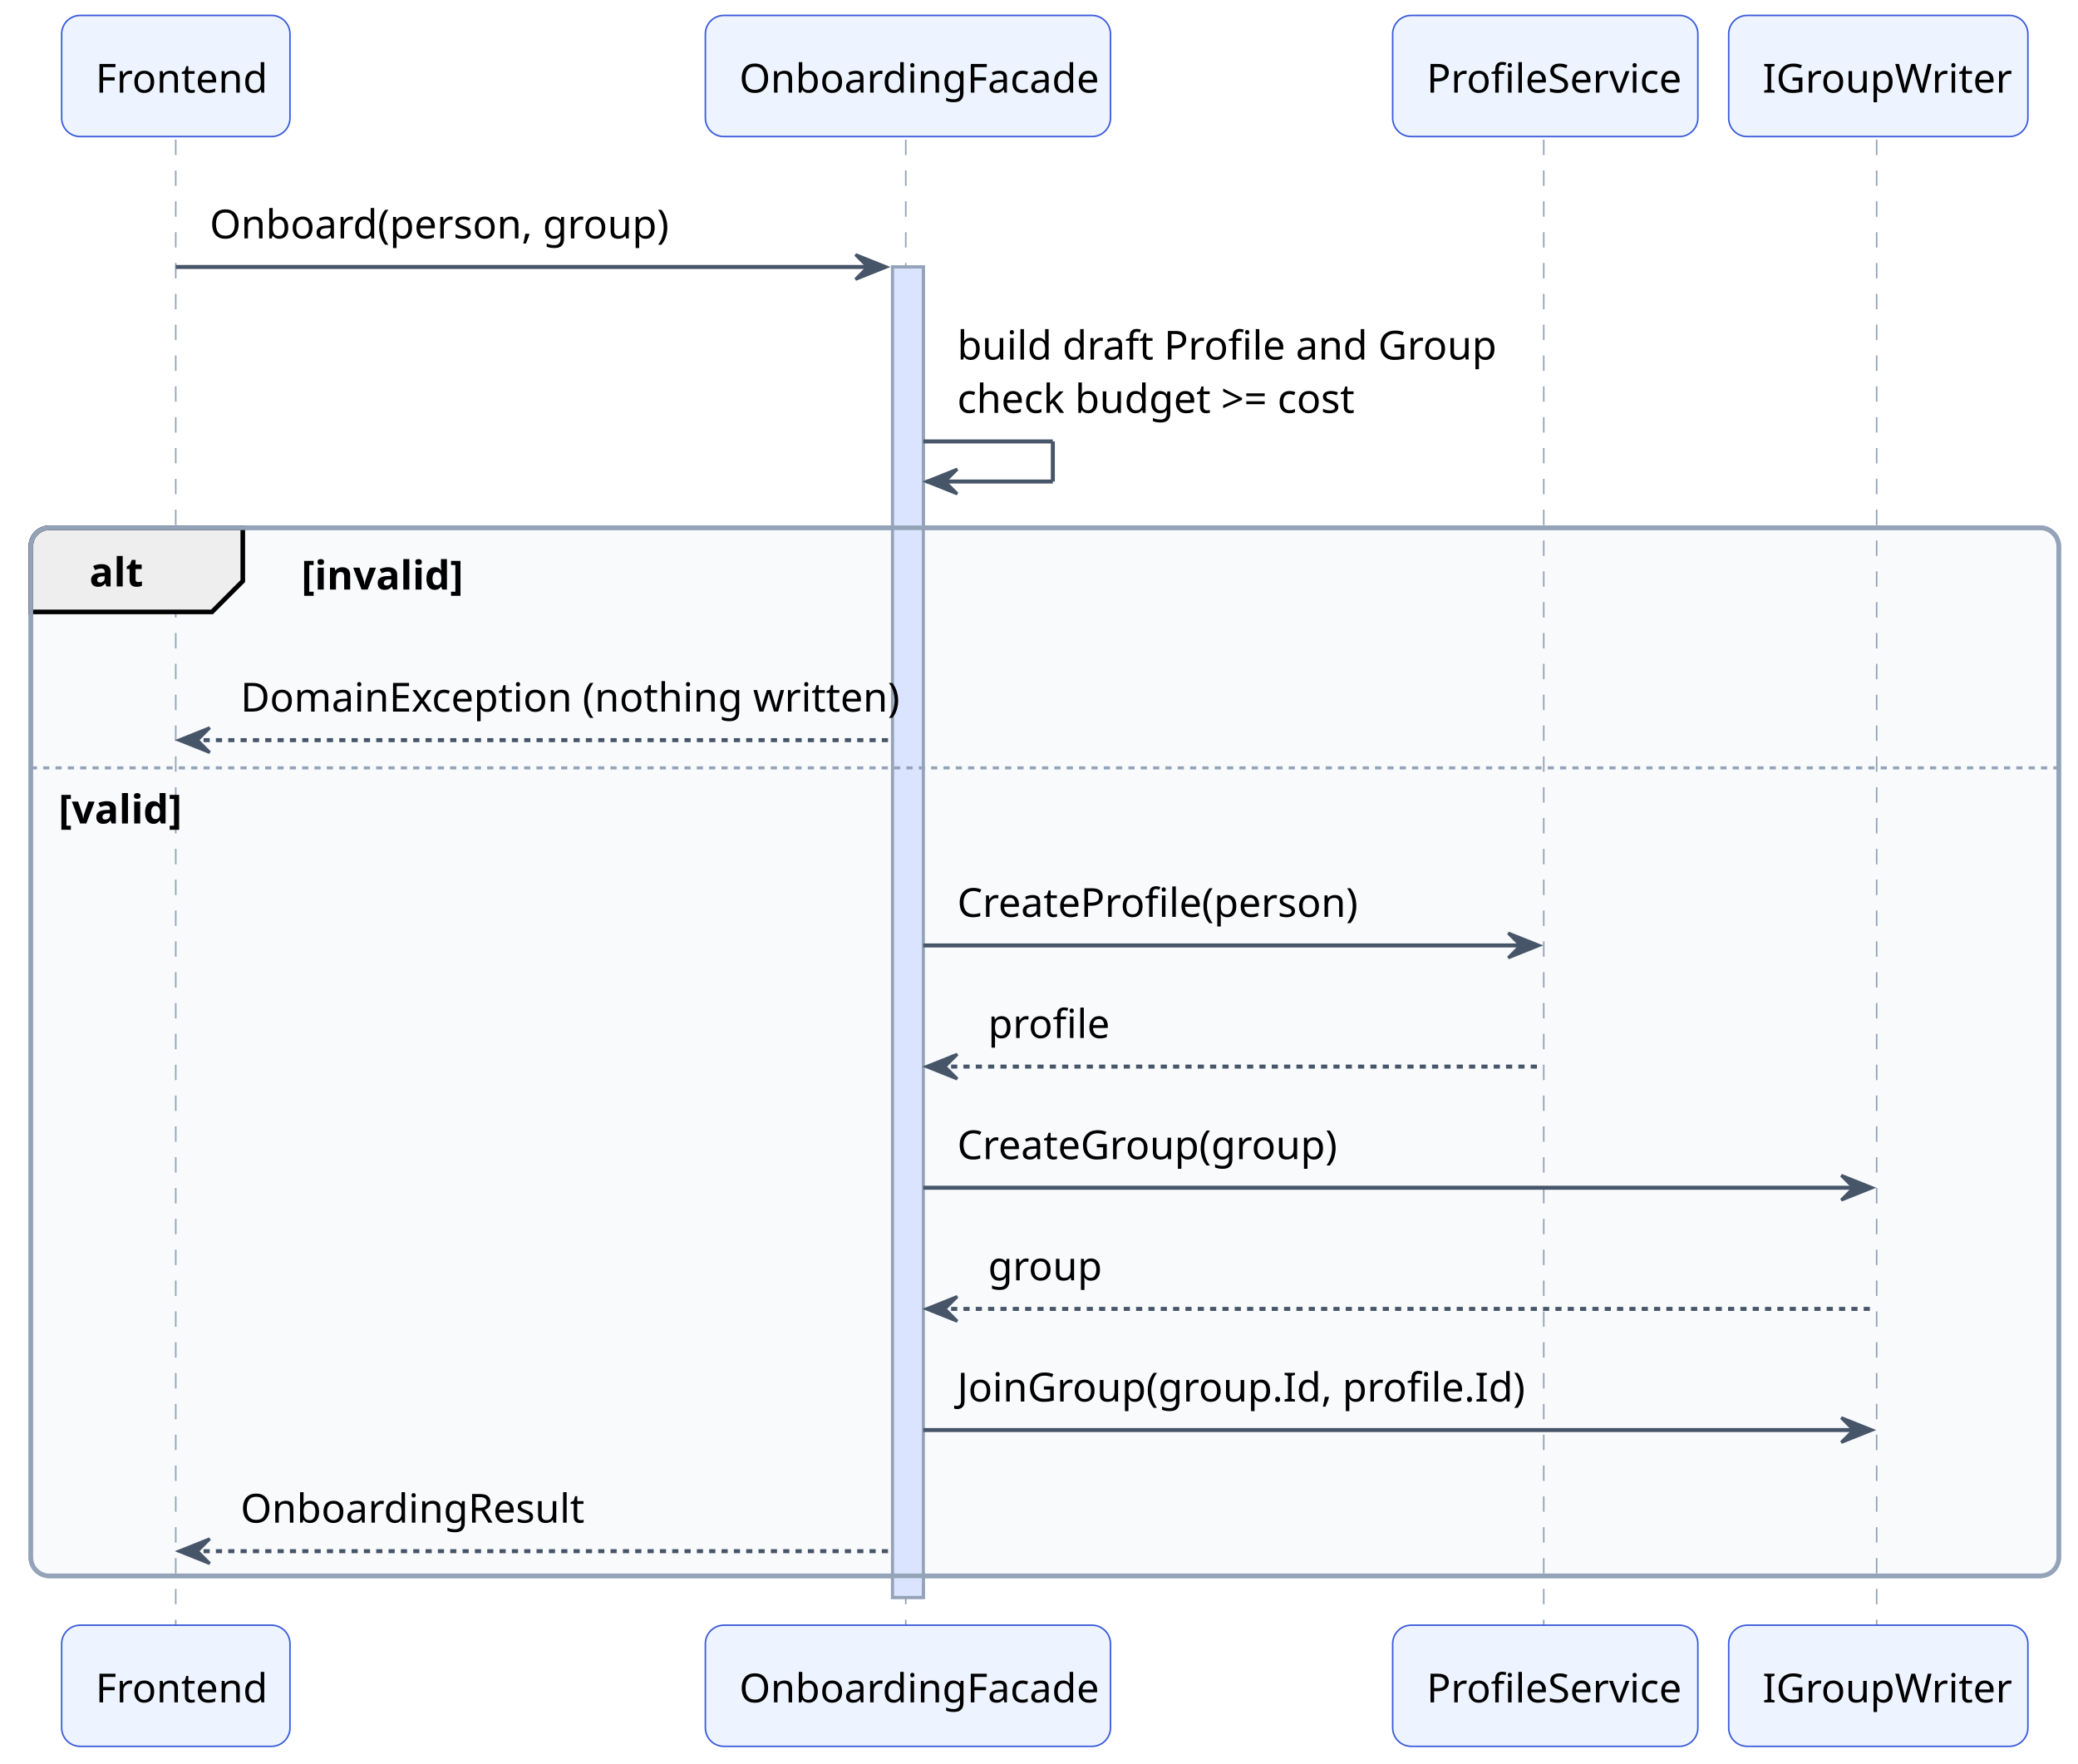
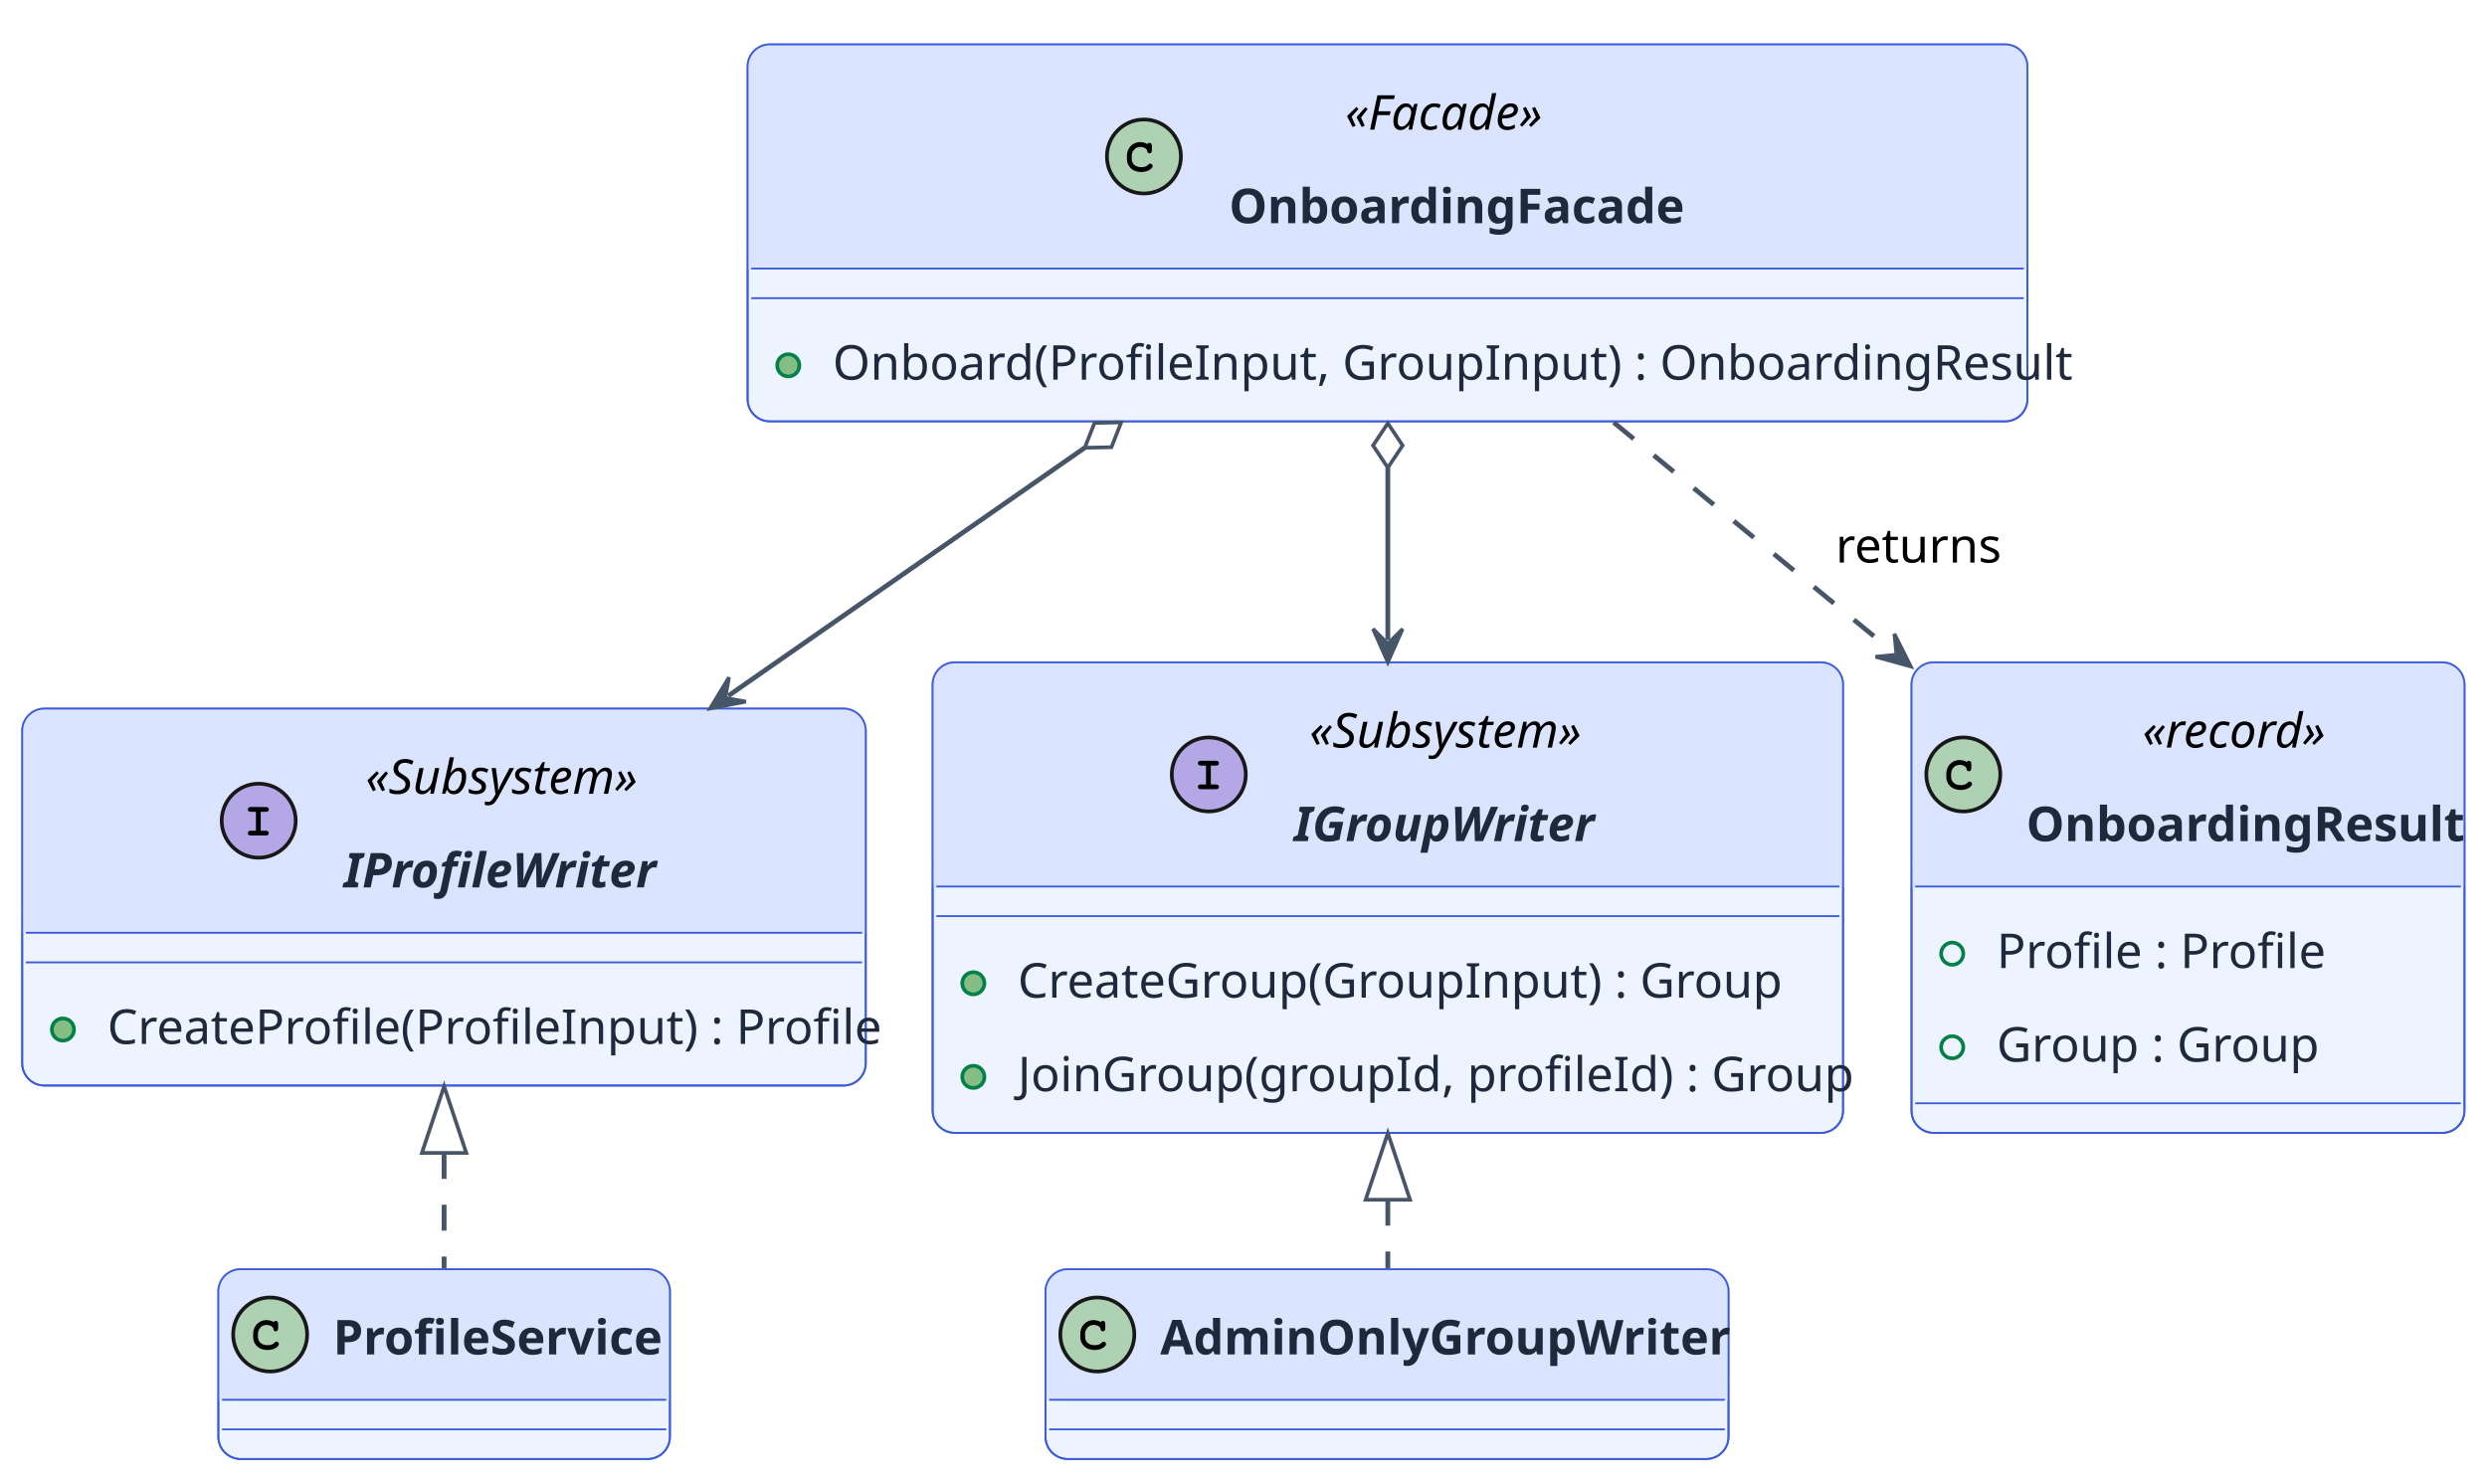
- <svg xmlns="http://www.w3.org/2000/svg" contentStyleType="text/css" height="572px" preserveAspectRatio="none" style="width:674px;height:572px;background:#FFFFFF;" version="1.1" viewBox="0 0 674 572" width="674px" zoomAndPan="magnify">
+ <svg xmlns="http://www.w3.org/2000/svg" contentStyleType="text/css" height="401px" preserveAspectRatio="none" style="width:672px;height:401px;background:#FFFFFF;" version="1.1" viewBox="0 0 672 401" width="672px" zoomAndPan="magnify">
  <defs />
  <g>
-     <rect fill="#DBE4FF" height="431.492" style="stroke:#94A3B8;stroke-width:1.0;" width="10" x="289.488" y="86.582" />
-     <rect fill="#F8FAFC" height="339.91" rx="6" ry="6" style="stroke:#94A3B8;stroke-width:1.5;" width="657.75" x="10" y="171.164" />
-     <path d="M10,248.037 L667.75,248.037 L667.75,505.074 A6,6 0 0 1 661.75,511.074 L16,511.074 A6,6 0 0 1 10,505.074 L10,248.037 " fill="#F8FAFC" style="stroke:none;stroke-width:1.0;" />
-     <line style="stroke:#94A3B8;stroke-width:0.5;stroke-dasharray:5.0,5.0;" x1="57" x2="57" y1="45.291" y2="528.074" />
-     <line style="stroke:#94A3B8;stroke-width:0.5;stroke-dasharray:5.0,5.0;" x1="293.787" x2="293.787" y1="45.291" y2="528.074" />
-     <line style="stroke:#94A3B8;stroke-width:0.5;stroke-dasharray:5.0,5.0;" x1="500.717" x2="500.717" y1="45.291" y2="528.074" />
-     <line style="stroke:#94A3B8;stroke-width:0.5;stroke-dasharray:5.0,5.0;" x1="608.701" x2="608.701" y1="45.291" y2="528.074" />
-     <rect fill="#EEF4FF" height="39.291" rx="6" ry="6" style="stroke:#3B5BDB;stroke-width:0.5;" width="74.057" x="20" y="5" />
-     <text fill="#000000" font-family="Segoe UI" font-size="13" lengthAdjust="spacing" textLength="52.057" x="31" y="30.028">Frontend</text>
-     <rect fill="#EEF4FF" height="39.291" rx="6" ry="6" style="stroke:#3B5BDB;stroke-width:0.5;" width="74.057" x="20" y="527.074" />
-     <text fill="#000000" font-family="Segoe UI" font-size="13" lengthAdjust="spacing" textLength="52.057" x="31" y="552.102">Frontend</text>
-     <rect fill="#EEF4FF" height="39.291" rx="6" ry="6" style="stroke:#3B5BDB;stroke-width:0.5;" width="131.402" x="228.787" y="5" />
-     <text fill="#000000" font-family="Segoe UI" font-size="13" lengthAdjust="spacing" textLength="109.402" x="239.787" y="30.028">OnboardingFacade</text>
-     <rect fill="#EEF4FF" height="39.291" rx="6" ry="6" style="stroke:#3B5BDB;stroke-width:0.5;" width="131.402" x="228.787" y="527.074" />
-     <text fill="#000000" font-family="Segoe UI" font-size="13" lengthAdjust="spacing" textLength="109.402" x="239.787" y="552.102">OnboardingFacade</text>
-     <rect fill="#EEF4FF" height="39.291" rx="6" ry="6" style="stroke:#3B5BDB;stroke-width:0.5;" width="98.984" x="451.717" y="5" />
-     <text fill="#000000" font-family="Segoe UI" font-size="13" lengthAdjust="spacing" textLength="76.984" x="462.717" y="30.028">ProfileService</text>
-     <rect fill="#EEF4FF" height="39.291" rx="6" ry="6" style="stroke:#3B5BDB;stroke-width:0.5;" width="98.984" x="451.717" y="527.074" />
-     <text fill="#000000" font-family="Segoe UI" font-size="13" lengthAdjust="spacing" textLength="76.984" x="462.717" y="552.102">ProfileService</text>
-     <rect fill="#EEF4FF" height="39.291" rx="6" ry="6" style="stroke:#3B5BDB;stroke-width:0.5;" width="97.048" x="560.701" y="5" />
-     <text fill="#000000" font-family="Segoe UI" font-size="13" lengthAdjust="spacing" textLength="75.048" x="571.701" y="30.028">IGroupWriter</text>
-     <rect fill="#EEF4FF" height="39.291" rx="6" ry="6" style="stroke:#3B5BDB;stroke-width:0.5;" width="97.048" x="560.701" y="527.074" />
-     <text fill="#000000" font-family="Segoe UI" font-size="13" lengthAdjust="spacing" textLength="75.048" x="571.701" y="552.102">IGroupWriter</text>
-     <rect fill="#DBE4FF" height="431.492" style="stroke:#94A3B8;stroke-width:1.0;" width="10" x="289.488" y="86.582" />
-     <polygon fill="#475569" points="277.488,82.582,287.488,86.582,277.488,90.582,281.488,86.582" style="stroke:#475569;stroke-width:1.0;" />
-     <line style="stroke:#475569;stroke-width:1.3;" x1="57.029" x2="283.488" y1="86.582" y2="86.582" />
-     <text fill="#000000" font-family="Segoe UI" font-size="13" lengthAdjust="spacing" textLength="139.674" x="68.029" y="77.319">Onboard(person, group)</text>
-     <line style="stroke:#475569;stroke-width:1.3;" x1="299.488" x2="341.488" y1="143.164" y2="143.164" />
-     <line style="stroke:#475569;stroke-width:1.3;" x1="341.488" x2="341.488" y1="143.164" y2="156.164" />
-     <line style="stroke:#475569;stroke-width:1.3;" x1="300.488" x2="341.488" y1="156.164" y2="156.164" />
-     <polygon fill="#475569" points="310.488,152.164,300.488,156.164,310.488,160.164,306.488,156.164" style="stroke:#475569;stroke-width:1.0;" />
-     <text fill="#000000" font-family="Segoe UI" font-size="13" lengthAdjust="spacing" textLength="164.722" x="310.488" y="116.61">build draft Profile and Group</text>
-     <text fill="#000000" font-family="Segoe UI" font-size="13" lengthAdjust="spacing" textLength="126.153" x="310.488" y="133.901">check budget &gt;= cost</text>
-     <path d="M16,171.164 L78.749,171.164 L78.749,188.455 L68.749,198.455 L10,198.455 L10,177.164 A6,6 0 0 1 16,171.164 " fill="#EEEEEE" style="stroke:#000000;stroke-width:1.5;" />
-     <rect fill="none" height="339.91" rx="6" ry="6" style="stroke:#94A3B8;stroke-width:1.5;" width="657.75" x="10" y="171.164" />
-     <text fill="#000000" font-family="Segoe UI" font-size="13" font-weight="bold" lengthAdjust="spacing" textLength="15.748" x="29" y="190.192">alt</text>
-     <text fill="#000000" font-family="Segoe UI" font-size="13" font-weight="bold" lengthAdjust="spacing" textLength="50.635" x="97.749" y="191.192">[invalid]</text>
-     <polygon fill="#475569" points="68.029,236.037,58.029,240.037,68.029,244.037,64.029,240.037" style="stroke:#475569;stroke-width:1.0;" />
-     <line style="stroke:#475569;stroke-width:1.3;stroke-dasharray:2.0,2.0;" x1="62.029" x2="288.488" y1="240.037" y2="240.037" />
-     <text fill="#000000" font-family="Segoe UI" font-size="13" lengthAdjust="spacing" textLength="200.459" x="78.029" y="230.774">DomainException (nothing written)</text>
-     <line style="stroke:#94A3B8;stroke-width:1.0;stroke-dasharray:2.0,2.0;" x1="10" x2="667.75" y1="249.037" y2="249.037" />
-     <text fill="#000000" font-family="Segoe UI" font-size="13" font-weight="bold" lengthAdjust="spacing" textLength="39.076" x="19" y="267.065">[valid]</text>
-     <polygon fill="#475569" points="489.209,302.619,499.209,306.619,489.209,310.619,493.209,306.619" style="stroke:#475569;stroke-width:1.0;" />
-     <line style="stroke:#475569;stroke-width:1.3;" x1="299.488" x2="495.209" y1="306.619" y2="306.619" />
-     <text fill="#000000" font-family="Segoe UI" font-size="13" lengthAdjust="spacing" textLength="121.062" x="310.488" y="297.356">CreateProfile(person)</text>
-     <polygon fill="#475569" points="310.488,341.91,300.488,345.91,310.488,349.91,306.488,345.91" style="stroke:#475569;stroke-width:1.0;" />
-     <line style="stroke:#475569;stroke-width:1.3;stroke-dasharray:2.0,2.0;" x1="304.488" x2="500.209" y1="345.91" y2="345.91" />
-     <text fill="#000000" font-family="Segoe UI" font-size="13" lengthAdjust="spacing" textLength="36.943" x="320.488" y="336.647">profile</text>
-     <polygon fill="#475569" points="597.226,381.201,607.226,385.201,597.226,389.201,601.226,385.201" style="stroke:#475569;stroke-width:1.0;" />
-     <line style="stroke:#475569;stroke-width:1.3;" x1="299.488" x2="603.226" y1="385.201" y2="385.201" />
-     <text fill="#000000" font-family="Segoe UI" font-size="13" lengthAdjust="spacing" textLength="115.876" x="310.488" y="375.938">CreateGroup(group)</text>
-     <polygon fill="#475569" points="310.488,420.492,300.488,424.492,310.488,428.492,306.488,424.492" style="stroke:#475569;stroke-width:1.0;" />
-     <line style="stroke:#475569;stroke-width:1.3;stroke-dasharray:2.0,2.0;" x1="304.488" x2="608.226" y1="424.492" y2="424.492" />
-     <text fill="#000000" font-family="Segoe UI" font-size="13" lengthAdjust="spacing" textLength="34.791" x="320.488" y="415.229">group</text>
-     <polygon fill="#475569" points="597.226,459.783,607.226,463.783,597.226,467.783,601.226,463.783" style="stroke:#475569;stroke-width:1.0;" />
-     <line style="stroke:#475569;stroke-width:1.3;" x1="299.488" x2="603.226" y1="463.783" y2="463.783" />
-     <text fill="#000000" font-family="Segoe UI" font-size="13" lengthAdjust="spacing" textLength="172.644" x="310.488" y="454.521">JoinGroup(group.Id, profile.Id)</text>
-     <polygon fill="#475569" points="68.029,499.074,58.029,503.074,68.029,507.074,64.029,503.074" style="stroke:#475569;stroke-width:1.0;" />
-     <line style="stroke:#475569;stroke-width:1.3;stroke-dasharray:2.0,2.0;" x1="62.029" x2="288.488" y1="503.074" y2="503.074" />
-     <text fill="#000000" font-family="Segoe UI" font-size="13" lengthAdjust="spacing" textLength="104.368" x="78.029" y="493.812">OnboardingResult</text>
+     <g id="elem_OnboardingFacade">
+       <rect codeLine="143" fill="#EEF4FF" height="101.873" id="OnboardingFacade" rx="6" ry="6" style="stroke:#3B5BDB;stroke-width:0.5;" width="345.819" x="202" y="12" />
+       <rect fill="#DBE4FF" height="60.582" rx="6" ry="6" style="stroke:#DBE4FF;stroke-width:0.5;" width="345.819" x="202" y="12" />
+       <rect fill="#DBE4FF" height="6" style="stroke:#DBE4FF;stroke-width:0.5;" width="345.819" x="202" y="66.582" />
+       <rect codeLine="143" fill="none" height="101.873" id="OnboardingFacade" rx="6" ry="6" style="stroke:#3B5BDB;stroke-width:0.5;" width="345.819" x="202" y="12" />
+       <ellipse cx="309.095" cy="42.291" fill="#ADD1B2" rx="10" ry="10" style="stroke:#181818;stroke-width:1.0;" />
+       <path d="M310.033,38.932 Q310.158,38.76 310.298,38.682 Q310.439,38.603 310.611,38.603 Q310.892,38.603 311.064,38.807 Q311.251,38.994 311.251,39.463 L311.251,40.572 Q311.251,41.041 311.064,41.244 Q310.892,41.432 310.611,41.432 Q310.345,41.432 310.189,41.291 Q310.033,41.15 309.954,40.744 Q309.908,40.478 309.783,40.338 Q309.517,40.041 309.048,39.869 Q308.579,39.697 308.111,39.697 Q307.533,39.697 307.033,39.963 Q306.548,40.213 306.173,40.791 Q305.798,41.353 305.798,42.135 L305.798,42.978 Q305.798,43.916 306.486,44.557 Q307.173,45.182 308.376,45.182 Q309.111,45.182 309.611,44.978 Q309.892,44.869 310.22,44.525 Q310.423,44.322 310.533,44.275 Q310.658,44.213 310.798,44.213 Q311.064,44.213 311.251,44.416 Q311.454,44.603 311.454,44.869 Q311.454,45.135 311.189,45.447 Q310.798,45.885 310.189,46.135 Q309.376,46.478 308.392,46.478 Q307.236,46.478 306.298,46.01 Q305.548,45.619 305.017,44.807 Q304.501,43.978 304.501,43.01 L304.501,42.119 Q304.501,41.103 304.97,40.228 Q305.454,39.353 306.283,38.885 Q307.126,38.4 308.064,38.4 Q308.626,38.4 309.111,38.541 Q309.611,38.666 310.033,38.932 Z " fill="#000000" />
+       <text fill="#000000" font-family="Segoe UI" font-size="13" font-style="italic" lengthAdjust="spacing" textLength="52.857" x="363.481" y="35.028">«Facade»</text>
+       <text fill="#1E293B" font-family="Segoe UI" font-size="13" font-weight="bold" lengthAdjust="spacing" textLength="115.629" x="332.095" y="60.319">OnboardingFacade</text>
+       <line style="stroke:#3B5BDB;stroke-width:0.5;" x1="203" x2="546.819" y1="72.582" y2="72.582" />
+       <line style="stroke:#3B5BDB;stroke-width:0.5;" x1="203" x2="546.819" y1="80.582" y2="80.582" />
+       <ellipse cx="213" cy="98.728" fill="#84BE84" rx="3" ry="3" style="stroke:#038048;stroke-width:1.0;" />
+       <text fill="#1E293B" font-family="Segoe UI" font-size="13" lengthAdjust="spacing" textLength="312.819" x="225" y="102.61">Onboard(ProfileInput, GroupInput) : OnboardingResult</text>
+     </g>
+     <g id="elem_IProfileWriter">
+       <rect codeLine="146" fill="#EEF4FF" height="101.873" id="IProfileWriter" rx="6" ry="6" style="stroke:#3B5BDB;stroke-width:0.5;" width="227.936" x="6" y="191.5" />
+       <rect fill="#DBE4FF" height="60.582" rx="6" ry="6" style="stroke:#DBE4FF;stroke-width:0.5;" width="227.936" x="6" y="191.5" />
+       <rect fill="#DBE4FF" height="6" style="stroke:#DBE4FF;stroke-width:0.5;" width="227.936" x="6" y="246.082" />
+       <rect codeLine="146" fill="none" height="101.873" id="IProfileWriter" rx="6" ry="6" style="stroke:#3B5BDB;stroke-width:0.5;" width="227.936" x="6" y="191.5" />
+       <ellipse cx="69.902" cy="221.791" fill="#B4A7E5" rx="10" ry="10" style="stroke:#181818;stroke-width:1.0;" />
+       <path d="M70.449,219.4 L70.449,224.494 L71.762,224.494 Q72.231,224.494 72.434,224.682 Q72.637,224.853 72.637,225.15 Q72.637,225.432 72.434,225.619 Q72.231,225.791 71.762,225.791 L67.84,225.791 Q67.371,225.791 67.168,225.619 Q66.965,225.432 66.965,225.135 Q66.965,224.853 67.168,224.682 Q67.371,224.494 67.84,224.494 L69.152,224.494 L69.152,219.4 L67.84,219.4 Q67.371,219.4 67.168,219.228 Q66.965,219.041 66.965,218.744 Q66.965,218.447 67.168,218.275 Q67.371,218.088 67.84,218.088 L71.762,218.103 Q72.231,218.103 72.434,218.275 Q72.637,218.447 72.637,218.744 Q72.637,219.041 72.434,219.228 Q72.231,219.4 71.762,219.4 L70.449,219.4 Z " fill="#000000" />
+       <text fill="#000000" font-family="Segoe UI" font-size="13" font-style="italic" lengthAdjust="spacing" textLength="72.376" x="98.78" y="214.528">«Subsystem»</text>
+       <text fill="#1E293B" font-family="Segoe UI" font-size="13" font-style="italic" font-weight="bold" lengthAdjust="spacing" textLength="84.132" x="92.902" y="239.819">IProfileWriter</text>
+       <line style="stroke:#3B5BDB;stroke-width:0.5;" x1="7" x2="232.936" y1="252.082" y2="252.082" />
+       <line style="stroke:#3B5BDB;stroke-width:0.5;" x1="7" x2="232.936" y1="260.082" y2="260.082" />
+       <ellipse cx="17" cy="278.228" fill="#84BE84" rx="3" ry="3" style="stroke:#038048;stroke-width:1.0;" />
+       <text fill="#1E293B" font-family="Segoe UI" font-size="13" lengthAdjust="spacing" textLength="194.936" x="29" y="282.11">CreateProfile(ProfileInput) : Profile</text>
+     </g>
+     <g id="elem_IGroupWriter">
+       <rect codeLine="149" fill="#EEF4FF" height="127.164" id="IGroupWriter" rx="6" ry="6" style="stroke:#3B5BDB;stroke-width:0.5;" width="246.002" x="252" y="179" />
+       <rect fill="#DBE4FF" height="60.582" rx="6" ry="6" style="stroke:#DBE4FF;stroke-width:0.5;" width="246.002" x="252" y="179" />
+       <rect fill="#DBE4FF" height="6" style="stroke:#DBE4FF;stroke-width:0.5;" width="246.002" x="252" y="233.582" />
+       <rect codeLine="149" fill="none" height="127.164" id="IGroupWriter" rx="6" ry="6" style="stroke:#3B5BDB;stroke-width:0.5;" width="246.002" x="252" y="179" />
+       <ellipse cx="326.623" cy="209.291" fill="#B4A7E5" rx="10" ry="10" style="stroke:#181818;stroke-width:1.0;" />
+       <path d="M327.17,206.9 L327.17,211.994 L328.483,211.994 Q328.952,211.994 329.155,212.182 Q329.358,212.353 329.358,212.65 Q329.358,212.932 329.155,213.119 Q328.952,213.291 328.483,213.291 L324.561,213.291 Q324.092,213.291 323.889,213.119 Q323.686,212.932 323.686,212.635 Q323.686,212.353 323.889,212.182 Q324.092,211.994 324.561,211.994 L325.873,211.994 L325.873,206.9 L324.561,206.9 Q324.092,206.9 323.889,206.728 Q323.686,206.541 323.686,206.244 Q323.686,205.947 323.889,205.775 Q324.092,205.588 324.561,205.588 L328.483,205.603 Q328.952,205.603 329.155,205.775 Q329.358,205.947 329.358,206.244 Q329.358,206.541 329.155,206.728 Q328.952,206.9 328.483,206.9 L327.17,206.9 Z " fill="#000000" />
+       <text fill="#000000" font-family="Segoe UI" font-size="13" font-style="italic" lengthAdjust="spacing" textLength="72.376" x="353.813" y="202.028">«Subsystem»</text>
+       <text fill="#1E293B" font-family="Segoe UI" font-size="13" font-style="italic" font-weight="bold" lengthAdjust="spacing" textLength="80.755" x="349.623" y="227.319">IGroupWriter</text>
+       <line style="stroke:#3B5BDB;stroke-width:0.5;" x1="253" x2="497.002" y1="239.582" y2="239.582" />
+       <line style="stroke:#3B5BDB;stroke-width:0.5;" x1="253" x2="497.002" y1="247.582" y2="247.582" />
+       <ellipse cx="263" cy="265.728" fill="#84BE84" rx="3" ry="3" style="stroke:#038048;stroke-width:1.0;" />
+       <text fill="#1E293B" font-family="Segoe UI" font-size="13" lengthAdjust="spacing" textLength="193.356" x="275" y="269.61">CreateGroup(GroupInput) : Group</text>
+       <ellipse cx="263" cy="291.019" fill="#84BE84" rx="3" ry="3" style="stroke:#038048;stroke-width:1.0;" />
+       <text fill="#1E293B" font-family="Segoe UI" font-size="13" lengthAdjust="spacing" textLength="213.002" x="275" y="294.901">JoinGroup(groupId, profileId) : Group</text>
+     </g>
+     <g id="elem_OnboardingResult">
+       <rect codeLine="153" fill="#EEF4FF" height="127.164" id="OnboardingResult" rx="6" ry="6" style="stroke:#3B5BDB;stroke-width:0.5;" width="149.414" x="516.5" y="179" />
+       <rect fill="#DBE4FF" height="60.582" rx="6" ry="6" style="stroke:#DBE4FF;stroke-width:0.5;" width="149.414" x="516.5" y="179" />
+       <rect fill="#DBE4FF" height="6" style="stroke:#DBE4FF;stroke-width:0.5;" width="149.414" x="516.5" y="233.582" />
+       <rect codeLine="153" fill="none" height="127.164" id="OnboardingResult" rx="6" ry="6" style="stroke:#3B5BDB;stroke-width:0.5;" width="149.414" x="516.5" y="179" />
+       <ellipse cx="530.5" cy="209.291" fill="#ADD1B2" rx="10" ry="10" style="stroke:#181818;stroke-width:1.0;" />
+       <path d="M531.438,205.932 Q531.562,205.76 531.703,205.682 Q531.844,205.603 532.016,205.603 Q532.297,205.603 532.469,205.807 Q532.656,205.994 532.656,206.463 L532.656,207.572 Q532.656,208.041 532.469,208.244 Q532.297,208.432 532.016,208.432 Q531.75,208.432 531.594,208.291 Q531.438,208.15 531.359,207.744 Q531.312,207.478 531.188,207.338 Q530.922,207.041 530.453,206.869 Q529.984,206.697 529.516,206.697 Q528.938,206.697 528.438,206.963 Q527.953,207.213 527.578,207.791 Q527.203,208.353 527.203,209.135 L527.203,209.978 Q527.203,210.916 527.891,211.557 Q528.578,212.182 529.781,212.182 Q530.516,212.182 531.016,211.978 Q531.297,211.869 531.625,211.525 Q531.828,211.322 531.938,211.275 Q532.062,211.213 532.203,211.213 Q532.469,211.213 532.656,211.416 Q532.859,211.603 532.859,211.869 Q532.859,212.135 532.594,212.447 Q532.203,212.885 531.594,213.135 Q530.781,213.478 529.797,213.478 Q528.641,213.478 527.703,213.01 Q526.953,212.619 526.422,211.807 Q525.906,210.978 525.906,210.01 L525.906,209.119 Q525.906,208.103 526.375,207.228 Q526.859,206.353 527.688,205.885 Q528.531,205.4 529.469,205.4 Q530.031,205.4 530.516,205.541 Q531.016,205.666 531.438,205.932 Z " fill="#000000" />
+       <text fill="#000000" font-family="Segoe UI" font-size="13" font-style="italic" lengthAdjust="spacing" textLength="48.598" x="578.908" y="202.028">«record»</text>
+       <text fill="#1E293B" font-family="Segoe UI" font-size="13" font-weight="bold" lengthAdjust="spacing" textLength="111.414" x="547.5" y="227.319">OnboardingResult</text>
+       <line style="stroke:#3B5BDB;stroke-width:0.5;" x1="517.5" x2="664.914" y1="239.582" y2="239.582" />
+       <ellipse cx="527.5" cy="257.728" fill="none" rx="3" ry="3" style="stroke:#038048;stroke-width:1.0;" />
+       <text fill="#1E293B" font-family="Segoe UI" font-size="13" lengthAdjust="spacing" textLength="83.103" x="539.5" y="261.61">Profile : Profile</text>
+       <ellipse cx="527.5" cy="283.019" fill="none" rx="3" ry="3" style="stroke:#038048;stroke-width:1.0;" />
+       <text fill="#1E293B" font-family="Segoe UI" font-size="13" lengthAdjust="spacing" textLength="82.05" x="539.5" y="286.901">Group : Group</text>
+       <line style="stroke:#3B5BDB;stroke-width:0.5;" x1="517.5" x2="664.914" y1="298.164" y2="298.164" />
+     </g>
+     <g id="elem_ProfileService">
+       <rect fill="#EEF4FF" height="51.291" id="ProfileService" rx="6" ry="6" style="stroke:#3B5BDB;stroke-width:0.5;" width="122.018" x="59" y="343" />
+       <rect fill="#DBE4FF" height="35.291" rx="6" ry="6" style="stroke:#DBE4FF;stroke-width:0.5;" width="122.018" x="59" y="343" />
+       <rect fill="#DBE4FF" height="6" style="stroke:#DBE4FF;stroke-width:0.5;" width="122.018" x="59" y="372.291" />
+       <rect fill="none" height="51.291" id="ProfileService" rx="6" ry="6" style="stroke:#3B5BDB;stroke-width:0.5;" width="122.018" x="59" y="343" />
+       <ellipse cx="73" cy="360.646" fill="#ADD1B2" rx="10" ry="10" style="stroke:#181818;stroke-width:1.0;" />
+       <path d="M73.938,357.286 Q74.062,357.114 74.203,357.036 Q74.344,356.958 74.516,356.958 Q74.797,356.958 74.969,357.161 Q75.156,357.349 75.156,357.817 L75.156,358.927 Q75.156,359.396 74.969,359.599 Q74.797,359.786 74.516,359.786 Q74.25,359.786 74.094,359.646 Q73.938,359.505 73.859,359.099 Q73.812,358.833 73.688,358.692 Q73.422,358.396 72.953,358.224 Q72.484,358.052 72.016,358.052 Q71.438,358.052 70.938,358.317 Q70.453,358.567 70.078,359.146 Q69.703,359.708 69.703,360.489 L69.703,361.333 Q69.703,362.271 70.391,362.911 Q71.078,363.536 72.281,363.536 Q73.016,363.536 73.516,363.333 Q73.797,363.224 74.125,362.88 Q74.328,362.677 74.438,362.63 Q74.562,362.567 74.703,362.567 Q74.969,362.567 75.156,362.771 Q75.359,362.958 75.359,363.224 Q75.359,363.489 75.094,363.802 Q74.703,364.239 74.094,364.489 Q73.281,364.833 72.297,364.833 Q71.141,364.833 70.203,364.364 Q69.453,363.974 68.922,363.161 Q68.406,362.333 68.406,361.364 L68.406,360.474 Q68.406,359.458 68.875,358.583 Q69.359,357.708 70.188,357.239 Q71.031,356.755 71.969,356.755 Q72.531,356.755 73.016,356.896 Q73.516,357.021 73.938,357.286 Z " fill="#000000" />
+       <text fill="#1E293B" font-family="Segoe UI" font-size="13" font-weight="bold" lengthAdjust="spacing" textLength="84.018" x="90" y="366.028">ProfileService</text>
+       <line style="stroke:#3B5BDB;stroke-width:0.5;" x1="60" x2="180.018" y1="378.291" y2="378.291" />
+       <line style="stroke:#3B5BDB;stroke-width:0.5;" x1="60" x2="180.018" y1="386.291" y2="386.291" />
+     </g>
+     <g id="elem_AdminOnlyGroupWriter">
+       <rect fill="#EEF4FF" height="51.291" id="AdminOnlyGroupWriter" rx="6" ry="6" style="stroke:#3B5BDB;stroke-width:0.5;" width="184.555" x="282.5" y="343" />
+       <rect fill="#DBE4FF" height="35.291" rx="6" ry="6" style="stroke:#DBE4FF;stroke-width:0.5;" width="184.555" x="282.5" y="343" />
+       <rect fill="#DBE4FF" height="6" style="stroke:#DBE4FF;stroke-width:0.5;" width="184.555" x="282.5" y="372.291" />
+       <rect fill="none" height="51.291" id="AdminOnlyGroupWriter" rx="6" ry="6" style="stroke:#3B5BDB;stroke-width:0.5;" width="184.555" x="282.5" y="343" />
+       <ellipse cx="296.5" cy="360.646" fill="#ADD1B2" rx="10" ry="10" style="stroke:#181818;stroke-width:1.0;" />
+       <path d="M297.438,357.286 Q297.562,357.114 297.703,357.036 Q297.844,356.958 298.016,356.958 Q298.297,356.958 298.469,357.161 Q298.656,357.349 298.656,357.817 L298.656,358.927 Q298.656,359.396 298.469,359.599 Q298.297,359.786 298.016,359.786 Q297.75,359.786 297.594,359.646 Q297.438,359.505 297.359,359.099 Q297.312,358.833 297.188,358.692 Q296.922,358.396 296.453,358.224 Q295.984,358.052 295.516,358.052 Q294.938,358.052 294.438,358.317 Q293.953,358.567 293.578,359.146 Q293.203,359.708 293.203,360.489 L293.203,361.333 Q293.203,362.271 293.891,362.911 Q294.578,363.536 295.781,363.536 Q296.516,363.536 297.016,363.333 Q297.297,363.224 297.625,362.88 Q297.828,362.677 297.938,362.63 Q298.062,362.567 298.203,362.567 Q298.469,362.567 298.656,362.771 Q298.859,362.958 298.859,363.224 Q298.859,363.489 298.594,363.802 Q298.203,364.239 297.594,364.489 Q296.781,364.833 295.797,364.833 Q294.641,364.833 293.703,364.364 Q292.953,363.974 292.422,363.161 Q291.906,362.333 291.906,361.364 L291.906,360.474 Q291.906,359.458 292.375,358.583 Q292.859,357.708 293.688,357.239 Q294.531,356.755 295.469,356.755 Q296.031,356.755 296.516,356.896 Q297.016,357.021 297.438,357.286 Z " fill="#000000" />
+       <text fill="#1E293B" font-family="Segoe UI" font-size="13" font-weight="bold" lengthAdjust="spacing" textLength="146.555" x="313.5" y="366.028">AdminOnlyGroupWriter</text>
+       <line style="stroke:#3B5BDB;stroke-width:0.5;" x1="283.5" x2="466.055" y1="378.291" y2="378.291" />
+       <line style="stroke:#3B5BDB;stroke-width:0.5;" x1="283.5" x2="466.055" y1="386.291" y2="386.291" />
+     </g>
+     <polygon fill="none" points="302.95,114.153,295.74,114.297,293.101,121.008,300.31,120.863,302.95,114.153" style="stroke:#475569;stroke-width:1.0;" />
+     <polygon fill="#475569" points="191.872,191.471,201.544,189.613,195.976,188.615,196.974,183.047,191.872,191.471" style="stroke:#475569;stroke-width:1.0;" />
+     <path d="M293.101,121.008 C258.343,145.202 231.531,163.866 196.797,188.043 " fill="none" style="stroke:#475569;stroke-width:1.3;" />
+     <polygon fill="none" points="375,114.39,371,120.39,375,126.39,379,120.39,375,114.39" style="stroke:#475569;stroke-width:1.0;" />
+     <polygon fill="#475569" points="375,178.967,379,169.967,375,173.967,371,169.967,375,178.967" style="stroke:#475569;stroke-width:1.0;" />
+     <path d="M375,126.39 C375,146.478 375,151.814 375,172.967 " fill="none" style="stroke:#475569;stroke-width:1.3;" />
+     <polygon fill="#475569" points="516.292,180.108,511.878,171.303,512.429,176.933,506.799,177.484,516.292,180.108" style="stroke:#475569;stroke-width:1.0;" />
+     <path d="M436.031,114.153 C460.981,134.656 485.45,154.763 511.656,176.298 " fill="none" style="stroke:#475569;stroke-width:1.3;stroke-dasharray:7.0,7.0;" />
+     <text fill="#000000" font-family="Segoe UI" font-size="13" lengthAdjust="spacing" textLength="40.473" x="496" y="152.028">returns</text>
+     <polygon fill="none" points="120,293.578,114,311.578,126,311.578,120,293.578" style="stroke:#475569;stroke-width:1.0;" />
+     <path d="M120,311.578 C120,328.517 120,328.689 120,342.777 " fill="none" style="stroke:#475569;stroke-width:1.3;stroke-dasharray:7.0,7.0;" />
+     <polygon fill="none" points="375,306.226,369,324.226,381,324.226,375,306.226" style="stroke:#475569;stroke-width:1.0;" />
+     <path d="M375,324.226 C375,337.202 375,332.134 375,342.751 " fill="none" style="stroke:#475569;stroke-width:1.3;stroke-dasharray:7.0,7.0;" />
  </g>
</svg>
